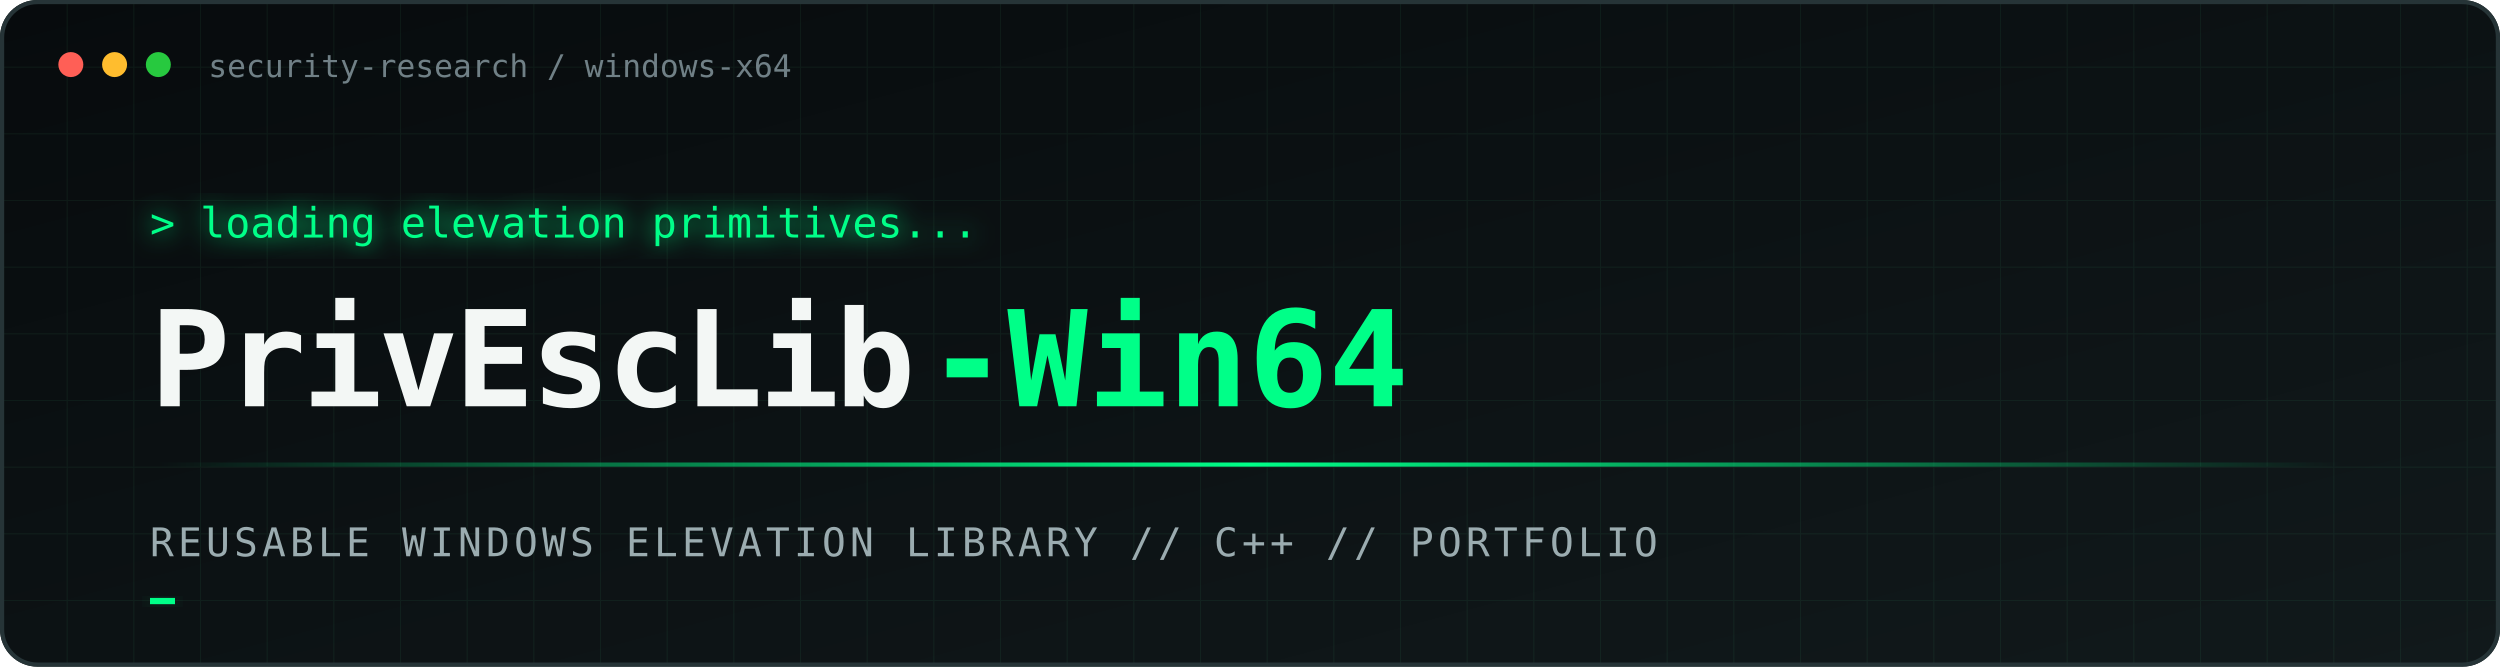
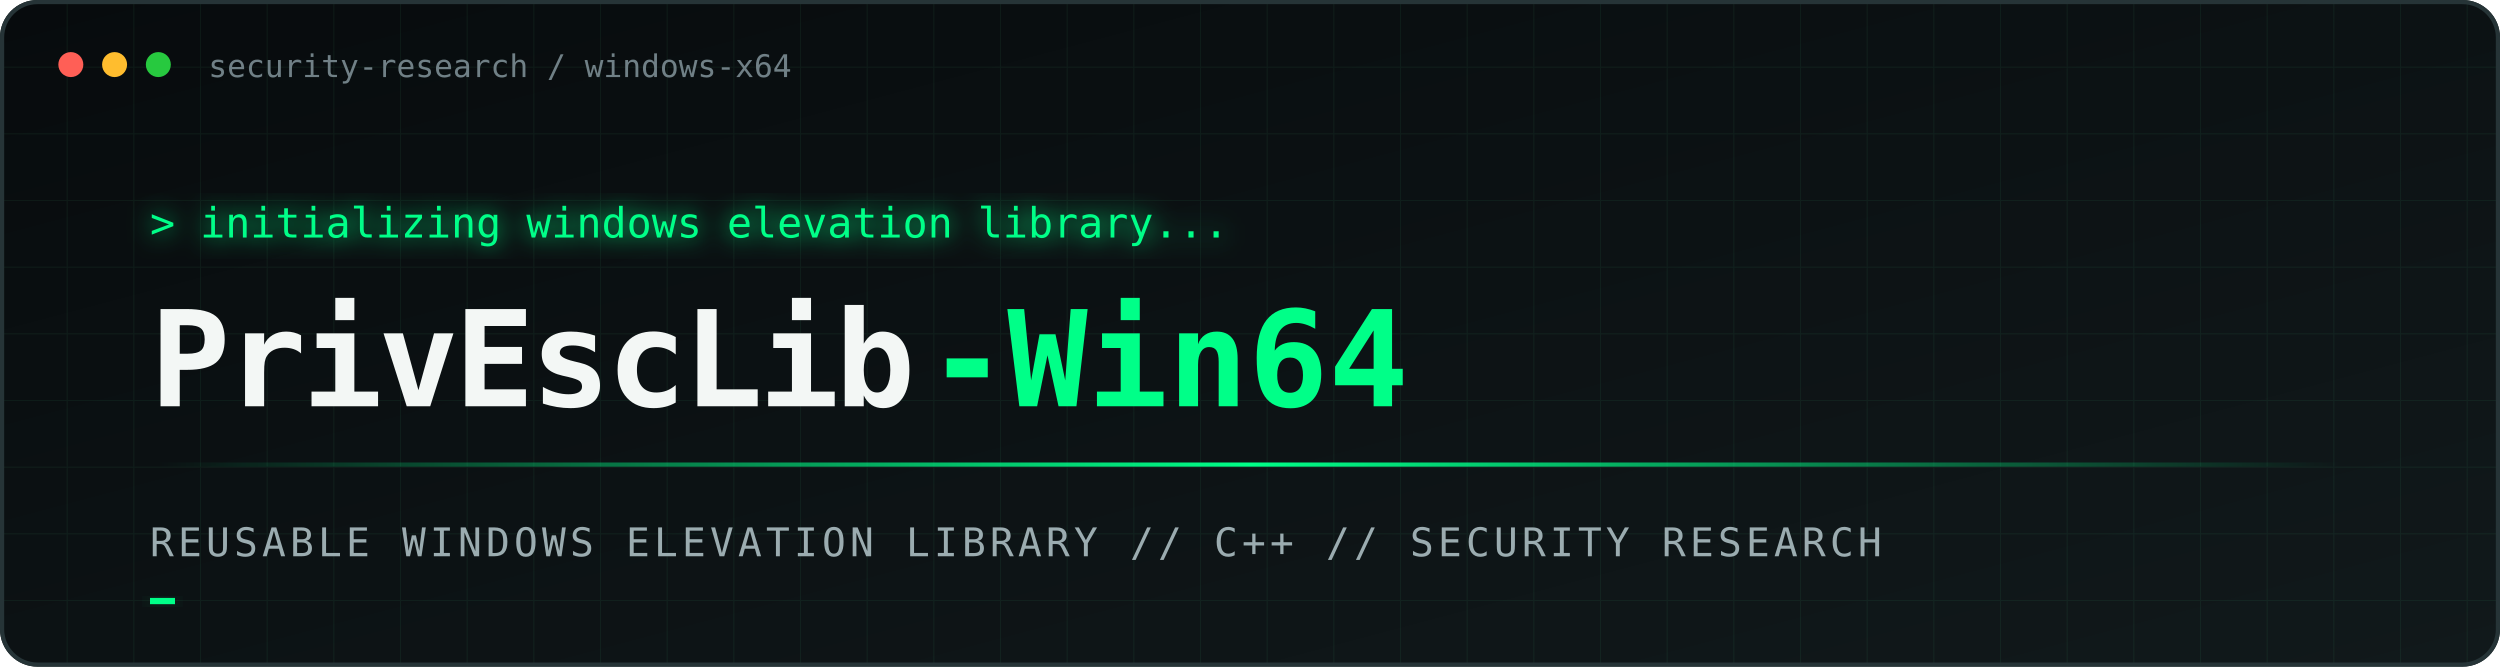
<svg xmlns="http://www.w3.org/2000/svg" width="1200" height="320" viewBox="0 0 1200 320" role="img" aria-labelledby="title desc">
  <defs>
    <linearGradient id="bg" x1="0" y1="0" x2="1" y2="1">
      <stop offset="0" stop-color="#070b0d" />
      <stop offset="1" stop-color="#11191b" />
    </linearGradient>
    <linearGradient id="line" x1="0" y1="0" x2="1" y2="0">
      <stop offset="0" stop-color="#00ff88" stop-opacity="0" />
      <stop offset="0.5" stop-color="#00ff88" />
      <stop offset="1" stop-color="#00ff88" stop-opacity="0" />
    </linearGradient>
    <filter id="glow" x="-30%" y="-30%" width="160%" height="160%">
      <feGaussianBlur stdDeviation="6" result="blur" />
      <feMerge>
        <feMergeNode in="blur" />
        <feMergeNode in="SourceGraphic" />
      </feMerge>
    </filter>
    <pattern id="grid" width="32" height="32" patternUnits="userSpaceOnUse">
      <path d="M32 0H0V32" fill="none" stroke="#5dffb1" stroke-opacity="0.055" />
    </pattern>
  </defs>
  <rect width="1200" height="320" rx="18" fill="url(#bg)" />
  <rect width="1200" height="320" rx="18" fill="url(#grid)" />
  <rect x="1" y="1" width="1198" height="318" rx="17" fill="none" stroke="#263437" stroke-width="2" />
  <circle cx="34" cy="31" r="6" fill="#ff5f56" />
  <circle cx="55" cy="31" r="6" fill="#ffbd2e" />
  <circle cx="76" cy="31" r="6" fill="#27c93f" />
  <text x="100" y="37" fill="#708086" font-family="Consolas,monospace" font-size="15">security-research / windows-x64</text>
-   <text x="72" y="114" fill="#00ff88" font-family="Consolas,monospace" font-size="20" filter="url(#glow)">&gt; loading elevation primitives...</text>
+   <text x="72" y="114" fill="#00ff88" font-family="Consolas,monospace" font-size="20" filter="url(#glow)">&gt; initializing windows elevation library...</text>
  <text x="72" y="195" fill="#f3f7f5" font-family="Consolas,monospace" font-size="64" font-weight="700" letter-spacing="-2">PrivEscLib</text>
  <text x="445" y="195" fill="#00ff88" font-family="Consolas,monospace" font-size="64" font-weight="700">-Win64</text>
  <rect x="72" y="222" width="1056" height="2" fill="url(#line)" />
-   <text x="72" y="267" fill="#9bacb0" font-family="Consolas,monospace" font-size="19" letter-spacing="2">REUSABLE WINDOWS ELEVATION LIBRARY  //  C++  //  PORTFOLIO</text>
+   <text x="72" y="267" fill="#9bacb0" font-family="Consolas,monospace" font-size="19" letter-spacing="2">REUSABLE WINDOWS ELEVATION LIBRARY  //  C++  //  SECURITY RESEARCH</text>
  <rect x="72" y="287" width="12" height="3" fill="#00ff88" filter="url(#glow)" />
</svg>
